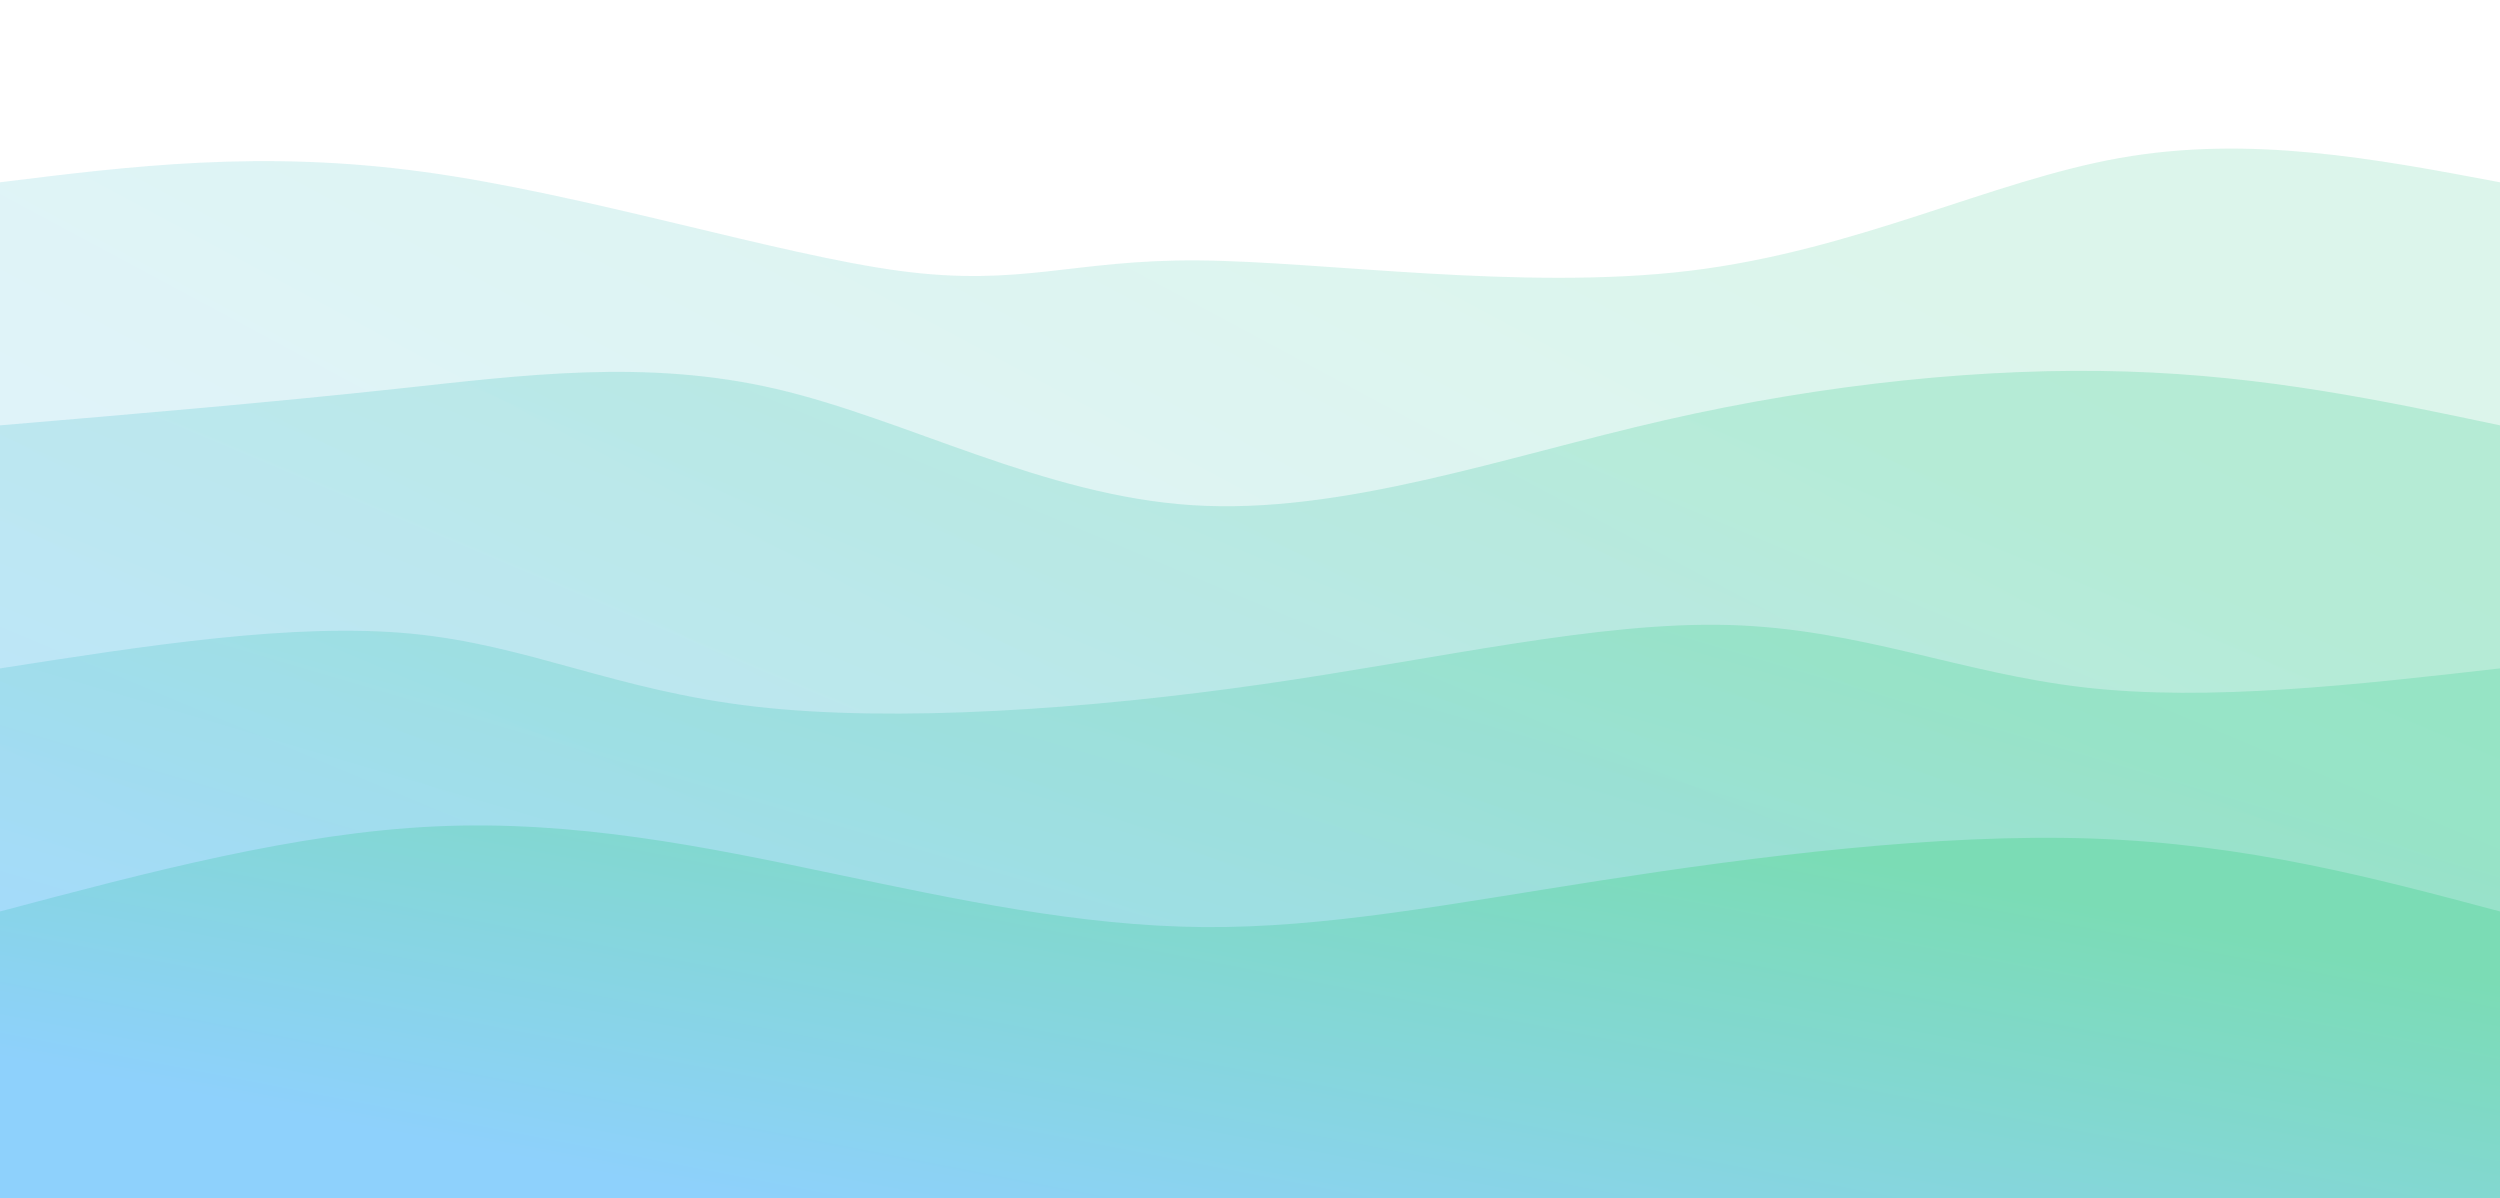
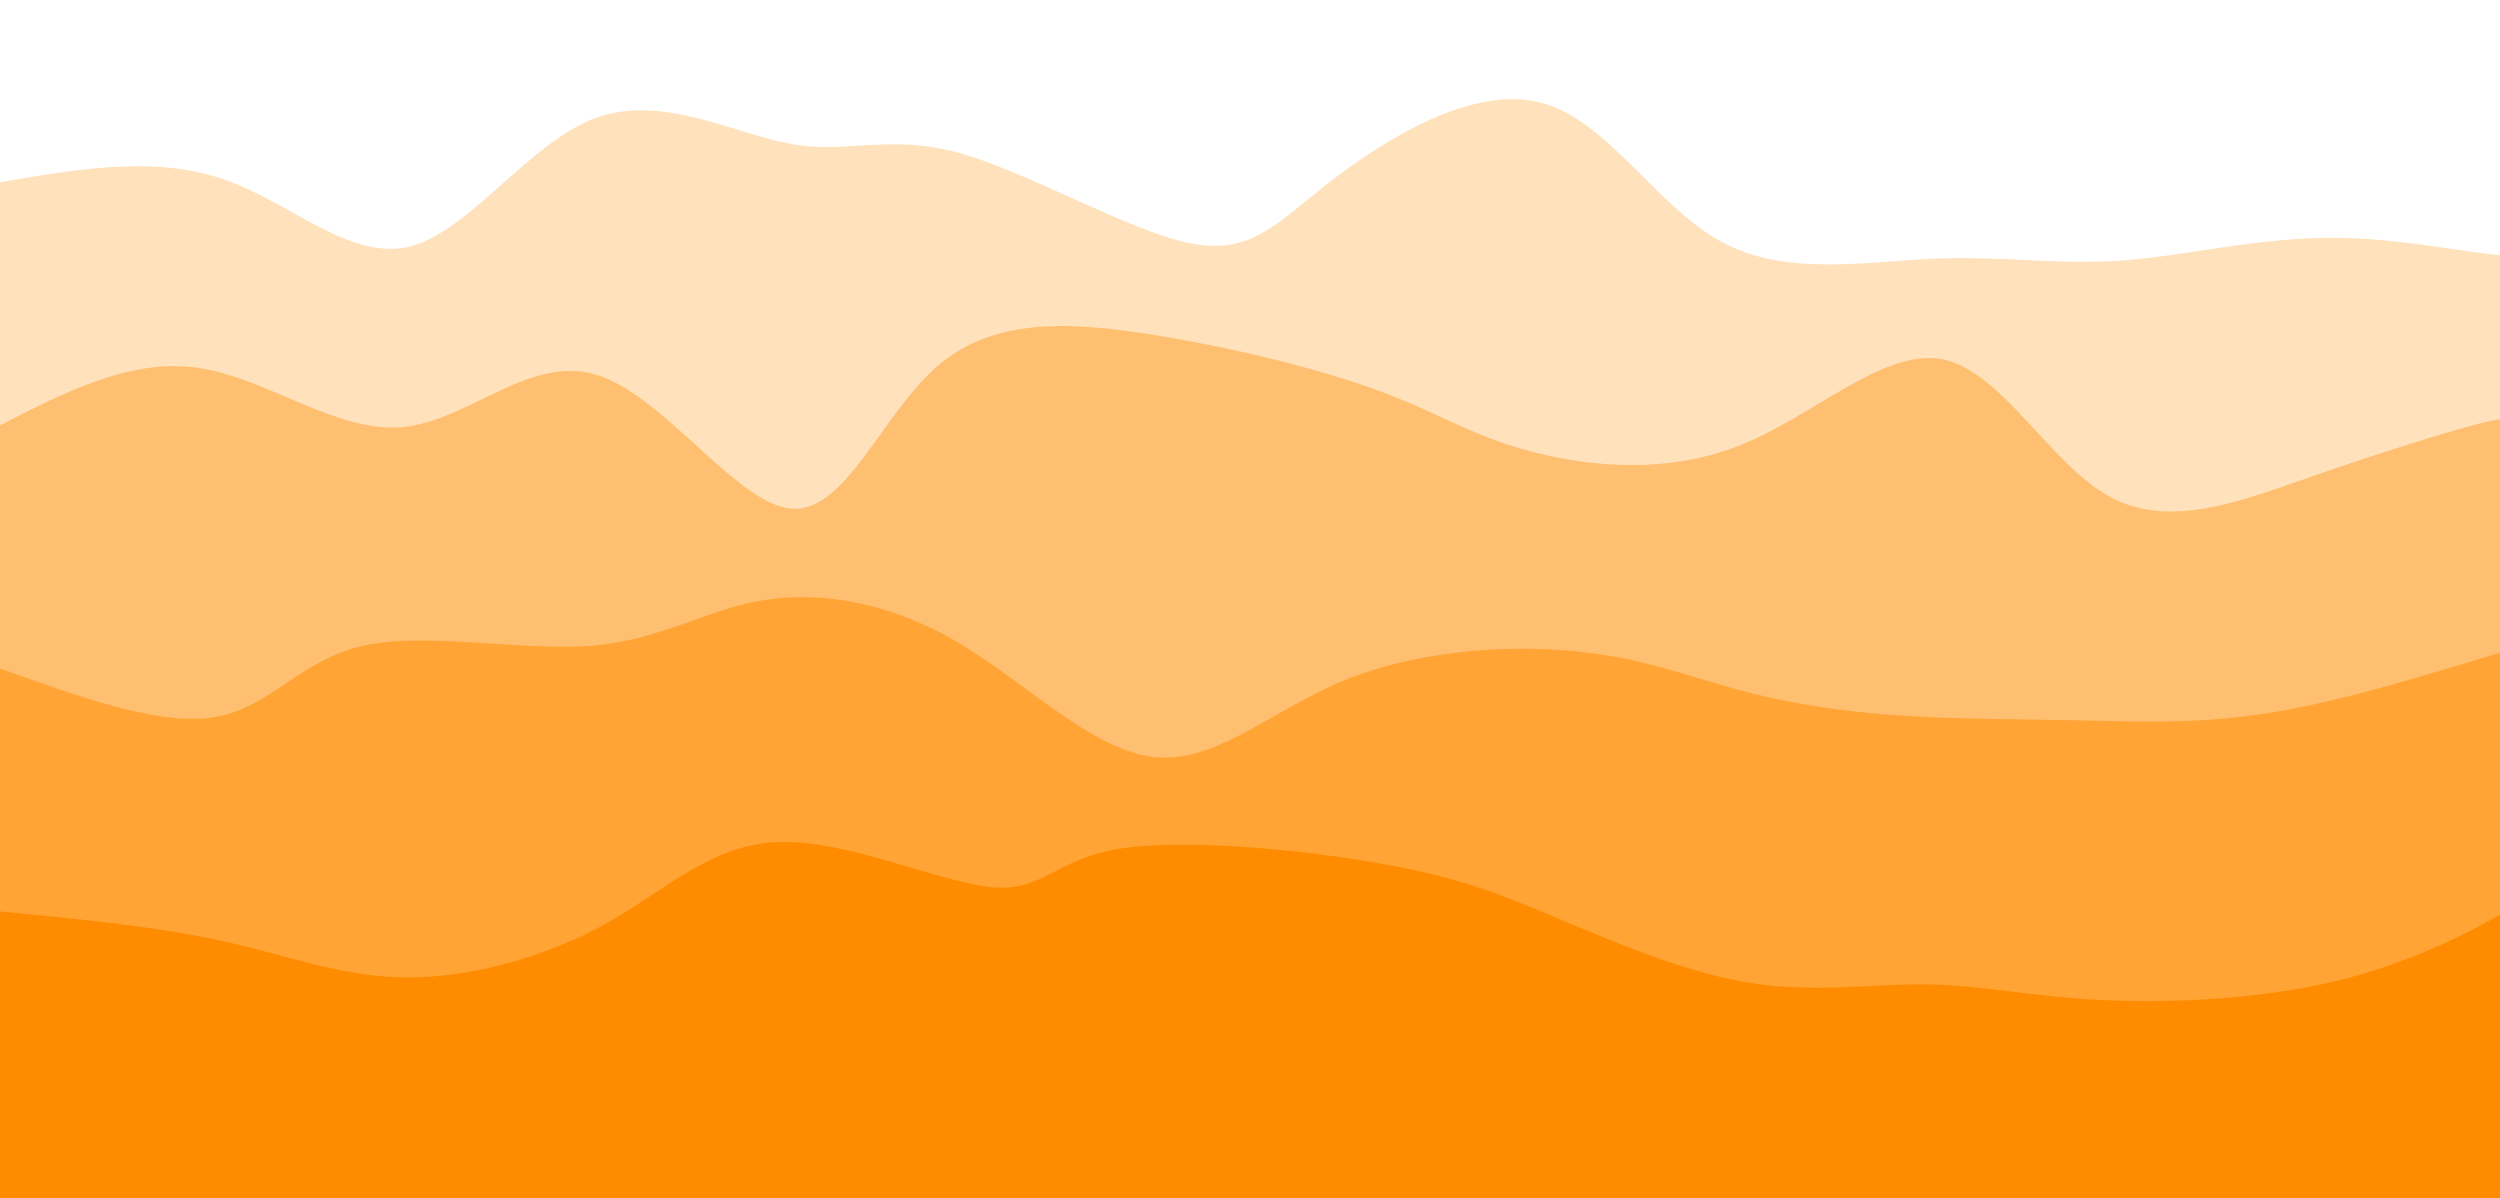
<svg xmlns="http://www.w3.org/2000/svg" width="100%" height="100%" id="svg" viewBox="0 0 1440 690" class="transition duration-300 ease-in-out delay-150">
  <style>
          .path-0{
            animation:pathAnim-0 4s;
            animation-timing-function: linear;
            animation-iteration-count: infinite;
          }
          @keyframes pathAnim-0{
            0%{
-               d: path("M 0,700 L 0,105 C 75.454,95.633 150.908,86.267 244,99 C 337.092,111.733 447.823,146.567 518,156 C 588.177,165.433 617.8,149.467 690,150 C 762.2,150.533 876.977,167.567 973,156 C 1069.023,144.433 1146.292,104.267 1221,91 C 1295.708,77.733 1367.854,91.367 1440,105 L 1440,700 L 0,700 Z");
+               d: path("M 0,700 L 0,105 C 44.337,97.348 88.673,89.696 128,103 C 167.327,116.304 201.644,150.563 236,142 C 270.356,133.437 304.751,82.053 343,68 C 381.249,53.947 423.35,77.226 456,83 C 488.65,88.774 511.848,77.042 552,88 C 592.152,98.958 649.259,132.604 685,140 C 720.741,147.396 735.115,128.54 767,104 C 798.885,79.46 848.279,49.234 887,59 C 925.721,68.766 953.768,118.523 991,139 C 1028.232,159.477 1074.648,150.675 1114,149 C 1153.352,147.325 1185.641,152.778 1223,150 C 1260.359,147.222 1302.789,136.214 1348,137 C 1393.211,137.786 1441.203,150.368 1457,147 C 1472.797,143.632 1456.398,124.316 1440,105 L 1440,700 L 0,700 Z");
            }
            25%{
-               d: path("M 0,700 L 0,105 C 56.344,100.769 112.687,96.538 205,92 C 297.313,87.462 425.595,82.615 504,77 C 582.405,71.385 610.933,65 677,81 C 743.067,97 846.672,135.385 934,153 C 1021.328,170.615 1092.379,167.462 1174,156 C 1255.621,144.538 1347.81,124.769 1440,105 L 1440,700 L 0,700 Z");
+               d: path("M 0,700 L 0,105 C 38.69,90.109 77.379,75.219 111,66 C 144.621,56.781 173.173,53.234 207,73 C 240.827,92.766 279.93,135.845 320,140 C 360.07,144.155 401.108,109.386 443,91 C 484.892,72.614 527.637,70.612 560,85 C 592.363,99.388 614.344,130.165 647,151 C 679.656,171.835 722.987,182.727 766,156 C 809.013,129.273 851.708,64.928 889,54 C 926.292,43.072 958.18,85.56 992,107 C 1025.82,128.44 1061.57,128.834 1099,134 C 1136.43,139.166 1175.538,149.106 1210,144 C 1244.462,138.894 1274.278,118.741 1321,104 C 1367.722,89.259 1431.349,79.931 1454,81 C 1476.651,82.069 1458.325,93.534 1440,105 L 1440,700 L 0,700 Z");
            }
            50%{
-               d: path("M 0,700 L 0,105 C 102.349,85.131 204.697,65.262 279,76 C 353.303,86.738 399.559,128.085 465,128 C 530.441,127.915 615.067,86.4 695,89 C 774.933,91.6 850.174,138.315 931,134 C 1011.826,129.685 1098.236,74.338 1184,61 C 1269.764,47.662 1354.882,76.331 1440,105 L 1440,700 L 0,700 Z");
+               d: path("M 0,700 L 0,105 C 37.148,105.286 74.296,105.571 108,110 C 141.704,114.429 171.963,123.001 211,122 C 250.037,120.999 297.85,110.424 337,103 C 376.15,95.576 406.637,91.302 445,78 C 483.363,64.698 529.603,42.369 563,53 C 596.397,63.631 616.95,107.222 646,109 C 675.05,110.778 712.595,70.741 754,60 C 795.405,49.259 840.668,67.812 888,73 C 935.332,78.188 984.731,70.01 1015,70 C 1045.269,69.99 1056.406,78.149 1095,99 C 1133.594,119.851 1199.644,153.393 1237,153 C 1274.356,152.607 1283.019,118.279 1317,110 C 1350.981,101.721 1410.28,119.492 1435,123 C 1459.72,126.508 1449.86,115.754 1440,105 L 1440,700 L 0,700 Z");
            }
            75%{
-               d: path("M 0,700 L 0,105 C 58.879,80.923 117.759,56.846 210,55 C 302.241,53.154 427.844,73.538 508,89 C 588.156,104.462 622.867,115 695,106 C 767.133,97 876.69,68.462 972,69 C 1067.31,69.538 1148.374,99.154 1224,110 C 1299.626,120.846 1369.813,112.923 1440,105 L 1440,700 L 0,700 Z");
+               d: path("M 0,700 L 0,105 C 34.511,113.052 69.023,121.104 103,128 C 136.977,134.896 170.42,140.636 204,121 C 237.58,101.364 271.299,56.353 314,57 C 356.701,57.647 408.386,103.953 446,124 C 483.614,144.047 507.158,137.837 541,119 C 574.842,100.163 618.982,68.699 661,59 C 703.018,49.301 742.914,61.366 781,86 C 819.086,110.634 855.362,147.839 896,141 C 936.638,134.161 981.64,83.28 1015,62 C 1048.36,40.72 1070.08,49.041 1103,55 C 1135.92,60.959 1180.04,64.556 1219,60 C 1257.96,55.444 1291.758,42.735 1337,55 C 1382.242,67.265 1438.926,104.504 1458,117 C 1477.074,129.496 1458.537,117.248 1440,105 L 1440,700 L 0,700 Z");
            }
            100%{
-               d: path("M 0,700 L 0,105 C 75.454,95.633 150.908,86.267 244,99 C 337.092,111.733 447.823,146.567 518,156 C 588.177,165.433 617.8,149.467 690,150 C 762.2,150.533 876.977,167.567 973,156 C 1069.023,144.433 1146.292,104.267 1221,91 C 1295.708,77.733 1367.854,91.367 1440,105 L 1440,700 L 0,700 Z");
+               d: path("M 0,700 L 0,105 C 44.337,97.348 88.673,89.696 128,103 C 167.327,116.304 201.644,150.563 236,142 C 270.356,133.437 304.751,82.053 343,68 C 381.249,53.947 423.35,77.226 456,83 C 488.65,88.774 511.848,77.042 552,88 C 592.152,98.958 649.259,132.604 685,140 C 720.741,147.396 735.115,128.54 767,104 C 798.885,79.46 848.279,49.234 887,59 C 925.721,68.766 953.768,118.523 991,139 C 1028.232,159.477 1074.648,150.675 1114,149 C 1153.352,147.325 1185.641,152.778 1223,150 C 1260.359,147.222 1302.789,136.214 1348,137 C 1393.211,137.786 1441.203,150.368 1457,147 C 1472.797,143.632 1456.398,124.316 1440,105 L 1440,700 L 0,700 Z");
            }
          }</style>
-   <defs>
-     <linearGradient id="gradient" x1="11%" y1="81%" x2="89%" y2="19%">
-       <stop offset="5%" stop-color="#8ed1fc" />
-       <stop offset="95%" stop-color="#7bdcb5" />
-     </linearGradient>
-   </defs>
-   <path d="M 0,700 L 0,105 C 75.454,95.633 150.908,86.267 244,99 C 337.092,111.733 447.823,146.567 518,156 C 588.177,165.433 617.8,149.467 690,150 C 762.2,150.533 876.977,167.567 973,156 C 1069.023,144.433 1146.292,104.267 1221,91 C 1295.708,77.733 1367.854,91.367 1440,105 L 1440,700 L 0,700 Z" stroke="none" stroke-width="0" fill="url(#gradient)" fill-opacity="0.265" class="transition-all duration-300 ease-in-out delay-150 path-0" />
+   <path d="M 0,700 L 0,105 C 44.337,97.348 88.673,89.696 128,103 C 167.327,116.304 201.644,150.563 236,142 C 270.356,133.437 304.751,82.053 343,68 C 381.249,53.947 423.35,77.226 456,83 C 488.65,88.774 511.848,77.042 552,88 C 592.152,98.958 649.259,132.604 685,140 C 720.741,147.396 735.115,128.54 767,104 C 798.885,79.46 848.279,49.234 887,59 C 925.721,68.766 953.768,118.523 991,139 C 1028.232,159.477 1074.648,150.675 1114,149 C 1153.352,147.325 1185.641,152.778 1223,150 C 1260.359,147.222 1302.789,136.214 1348,137 C 1393.211,137.786 1441.203,150.368 1457,147 C 1472.797,143.632 1456.398,124.316 1440,105 L 1440,700 L 0,700 Z" stroke="none" stroke-width="0" fill="#ff8c00" fill-opacity="0.265" class="transition-all duration-300 ease-in-out delay-150 path-0" />
  <style>
          .path-1{
            animation:pathAnim-1 4s;
            animation-timing-function: linear;
            animation-iteration-count: infinite;
          }
          @keyframes pathAnim-1{
            0%{
-               d: path("M 0,700 L 0,245 C 77.113,238.482 154.226,231.964 228,224 C 301.774,216.036 372.21,206.626 447,224 C 521.79,241.374 600.933,285.533 687,291 C 773.067,296.467 866.056,263.241 959,242 C 1051.944,220.759 1144.841,211.503 1225,214 C 1305.159,216.497 1372.579,230.749 1440,245 L 1440,700 L 0,700 Z");
+               d: path("M 0,700 L 0,245 C 37.973,225.499 75.946,205.997 115,212 C 154.054,218.003 194.188,249.51 232,246 C 269.812,242.49 305.302,203.962 344,216 C 382.698,228.038 424.606,290.641 456,293 C 487.394,295.359 508.275,237.474 541,210 C 573.725,182.526 618.295,185.462 665,193 C 711.705,200.538 760.547,212.676 794,225 C 827.453,237.324 845.518,249.833 878,259 C 910.482,268.167 957.382,273.991 1001,257 C 1044.618,240.009 1084.956,200.204 1119,207 C 1153.044,213.796 1180.795,267.193 1215,286 C 1249.205,304.807 1289.863,289.025 1330,275 C 1370.137,260.975 1409.753,248.707 1428,244 C 1446.247,239.293 1443.123,242.146 1440,245 L 1440,700 L 0,700 Z");
            }
            25%{
-               d: path("M 0,700 L 0,245 C 96.569,227.031 193.138,209.062 264,213 C 334.862,216.938 380.015,242.785 461,248 C 541.985,253.215 658.8,237.8 749,246 C 839.2,254.2 902.785,286.015 966,278 C 1029.215,269.985 1092.062,222.138 1171,210 C 1249.938,197.862 1344.969,221.431 1440,245 L 1440,700 L 0,700 Z");
+               d: path("M 0,700 L 0,245 C 32.918,248.283 65.836,251.565 110,259 C 154.164,266.435 209.575,278.021 241,278 C 272.425,277.979 279.865,266.35 314,256 C 348.135,245.65 408.965,236.581 452,238 C 495.035,239.419 520.276,251.328 559,253 C 597.724,254.672 649.931,246.108 682,235 C 714.069,223.892 726,210.241 757,210 C 788,209.759 838.069,222.928 877,239 C 915.931,255.072 943.724,274.048 985,275 C 1026.276,275.952 1081.035,258.879 1127,264 C 1172.965,269.121 1210.135,296.434 1236,278 C 1261.865,259.566 1276.425,195.383 1318,200 C 1359.575,204.617 1428.164,278.033 1453,297 C 1477.836,315.967 1458.918,280.483 1440,245 L 1440,700 L 0,700 Z");
            }
            50%{
-               d: path("M 0,700 L 0,245 C 63.862,227.792 127.723,210.585 196,212 C 264.277,213.415 336.969,233.454 439,238 C 541.031,242.546 672.4,231.6 760,217 C 847.6,202.4 891.431,184.146 948,192 C 1004.569,199.854 1073.877,233.815 1158,247 C 1242.123,260.185 1341.062,252.592 1440,245 L 1440,700 L 0,700 Z");
+               d: path("M 0,700 L 0,245 C 40.908,224.756 81.816,204.512 117,214 C 152.184,223.488 181.644,262.708 217,285 C 252.356,307.292 293.606,312.656 332,294 C 370.394,275.344 405.93,232.669 440,216 C 474.07,199.331 506.674,208.667 546,224 C 585.326,239.333 631.375,260.663 673,255 C 714.625,249.337 751.827,216.679 780,224 C 808.173,231.321 827.318,278.619 868,282 C 908.682,285.381 970.902,244.846 1015,224 C 1059.098,203.154 1085.073,201.997 1119,228 C 1152.927,254.003 1194.805,307.166 1225,297 C 1255.195,286.834 1273.706,213.34 1316,206 C 1358.294,198.66 1424.37,257.474 1449,275 C 1473.63,292.526 1456.815,268.763 1440,245 L 1440,700 L 0,700 Z");
            }
            75%{
-               d: path("M 0,700 L 0,245 C 72.603,250.644 145.205,256.287 237,240 C 328.795,223.713 439.782,185.495 510,197 C 580.218,208.505 609.667,269.733 686,281 C 762.333,292.267 885.551,253.572 978,248 C 1070.449,242.428 1132.128,269.979 1204,275 C 1275.872,280.021 1357.936,262.51 1440,245 L 1440,700 L 0,700 Z");
+               d: path("M 0,700 L 0,245 C 27.159,227.736 54.319,210.472 93,225 C 131.681,239.528 181.884,285.847 222,276 C 262.116,266.153 292.145,200.141 333,199 C 373.855,197.859 425.535,261.588 461,283 C 496.465,304.412 515.715,283.506 548,256 C 580.285,228.494 625.606,194.387 663,209 C 700.394,223.613 729.861,286.945 760,292 C 790.139,297.055 820.95,243.833 867,216 C 913.05,188.167 974.337,185.724 1014,198 C 1053.663,210.276 1071.7,237.27 1104,232 C 1136.3,226.73 1182.864,189.196 1218,201 C 1253.136,212.804 1276.844,273.947 1322,274 C 1367.156,274.053 1433.759,213.015 1457,198 C 1480.241,182.985 1460.121,213.992 1440,245 L 1440,700 L 0,700 Z");
            }
            100%{
-               d: path("M 0,700 L 0,245 C 77.113,238.482 154.226,231.964 228,224 C 301.774,216.036 372.21,206.626 447,224 C 521.79,241.374 600.933,285.533 687,291 C 773.067,296.467 866.056,263.241 959,242 C 1051.944,220.759 1144.841,211.503 1225,214 C 1305.159,216.497 1372.579,230.749 1440,245 L 1440,700 L 0,700 Z");
+               d: path("M 0,700 L 0,245 C 37.973,225.499 75.946,205.997 115,212 C 154.054,218.003 194.188,249.51 232,246 C 269.812,242.49 305.302,203.962 344,216 C 382.698,228.038 424.606,290.641 456,293 C 487.394,295.359 508.275,237.474 541,210 C 573.725,182.526 618.295,185.462 665,193 C 711.705,200.538 760.547,212.676 794,225 C 827.453,237.324 845.518,249.833 878,259 C 910.482,268.167 957.382,273.991 1001,257 C 1044.618,240.009 1084.956,200.204 1119,207 C 1153.044,213.796 1180.795,267.193 1215,286 C 1249.205,304.807 1289.863,289.025 1330,275 C 1370.137,260.975 1409.753,248.707 1428,244 C 1446.247,239.293 1443.123,242.146 1440,245 L 1440,700 L 0,700 Z");
            }
          }</style>
-   <defs>
-     <linearGradient id="gradient" x1="11%" y1="81%" x2="89%" y2="19%">
-       <stop offset="5%" stop-color="#8ed1fc" />
-       <stop offset="95%" stop-color="#7bdcb5" />
-     </linearGradient>
-   </defs>
-   <path d="M 0,700 L 0,245 C 77.113,238.482 154.226,231.964 228,224 C 301.774,216.036 372.21,206.626 447,224 C 521.79,241.374 600.933,285.533 687,291 C 773.067,296.467 866.056,263.241 959,242 C 1051.944,220.759 1144.841,211.503 1225,214 C 1305.159,216.497 1372.579,230.749 1440,245 L 1440,700 L 0,700 Z" stroke="none" stroke-width="0" fill="url(#gradient)" fill-opacity="0.4" class="transition-all duration-300 ease-in-out delay-150 path-1" />
+   <path d="M 0,700 L 0,245 C 37.973,225.499 75.946,205.997 115,212 C 154.054,218.003 194.188,249.51 232,246 C 269.812,242.49 305.302,203.962 344,216 C 382.698,228.038 424.606,290.641 456,293 C 487.394,295.359 508.275,237.474 541,210 C 573.725,182.526 618.295,185.462 665,193 C 711.705,200.538 760.547,212.676 794,225 C 827.453,237.324 845.518,249.833 878,259 C 910.482,268.167 957.382,273.991 1001,257 C 1044.618,240.009 1084.956,200.204 1119,207 C 1153.044,213.796 1180.795,267.193 1215,286 C 1249.205,304.807 1289.863,289.025 1330,275 C 1370.137,260.975 1409.753,248.707 1428,244 C 1446.247,239.293 1443.123,242.146 1440,245 L 1440,700 L 0,700 Z" stroke="none" stroke-width="0" fill="#ff8c00" fill-opacity="0.4" class="transition-all duration-300 ease-in-out delay-150 path-1" />
  <style>
          .path-2{
            animation:pathAnim-2 4s;
            animation-timing-function: linear;
            animation-iteration-count: infinite;
          }
          @keyframes pathAnim-2{
            0%{
-               d: path("M 0,700 L 0,385 C 84.795,371.754 169.59,358.508 237,365 C 304.41,371.492 354.436,397.723 435,407 C 515.564,416.277 626.667,408.6 728,394 C 829.333,379.4 920.897,357.877 996,360 C 1071.103,362.123 1129.744,387.892 1201,396 C 1272.256,404.108 1356.128,394.554 1440,385 L 1440,700 L 0,700 Z");
+               d: path("M 0,700 L 0,385 C 46.151,401.694 92.302,418.388 124,413 C 155.698,407.612 172.945,380.143 209,372 C 245.055,363.857 299.92,375.039 340,372 C 380.08,368.961 405.376,351.699 438,346 C 470.624,340.301 510.578,346.163 550,369 C 589.422,391.837 628.314,431.648 664,436 C 699.686,440.352 732.165,409.244 774,392 C 815.835,374.756 867.025,371.377 906,375 C 944.975,378.623 971.736,389.247 1000,397 C 1028.264,404.753 1058.032,409.636 1092,412 C 1125.968,414.364 1164.136,414.211 1201,415 C 1237.864,415.789 1273.425,417.52 1322,408 C 1370.575,398.48 1432.164,377.709 1454,372 C 1475.836,366.291 1457.918,375.646 1440,385 L 1440,700 L 0,700 Z");
            }
            25%{
-               d: path("M 0,700 L 0,385 C 70.751,351.118 141.503,317.236 222,333 C 302.497,348.764 392.741,414.174 472,428 C 551.259,441.826 619.533,404.067 707,391 C 794.467,377.933 901.126,389.559 992,388 C 1082.874,386.441 1157.964,371.697 1230,369 C 1302.036,366.303 1371.018,375.651 1440,385 L 1440,700 L 0,700 Z");
+               d: path("M 0,700 L 0,385 C 44.109,385.258 88.217,385.517 123,383 C 157.783,380.483 183.24,375.191 220,369 C 256.76,362.809 304.824,355.717 343,348 C 381.176,340.283 409.463,331.939 440,338 C 470.537,344.061 503.324,364.527 547,374 C 590.676,383.473 645.239,381.953 681,376 C 716.761,370.047 733.718,359.663 760,363 C 786.282,366.337 821.887,383.397 867,400 C 912.113,416.603 966.732,432.75 1008,412 C 1049.268,391.25 1077.185,333.603 1106,336 C 1134.815,338.397 1164.528,400.838 1204,412 C 1243.472,423.162 1292.704,383.044 1338,377 C 1383.296,370.956 1424.656,398.988 1441,406 C 1457.344,413.012 1448.672,399.006 1440,385 L 1440,700 L 0,700 Z");
            }
            50%{
-               d: path("M 0,700 L 0,385 C 63.523,411.974 127.046,438.949 198,426 C 268.954,413.051 347.338,360.179 436,335 C 524.662,309.821 623.6,312.333 722,334 C 820.4,355.667 918.262,396.487 988,398 C 1057.738,399.513 1099.354,361.718 1170,353 C 1240.646,344.282 1340.323,364.641 1440,385 L 1440,700 L 0,700 Z");
+               d: path("M 0,700 L 0,385 C 31.021,397.586 62.042,410.171 102,401 C 141.958,391.829 190.853,360.901 224,355 C 257.147,349.099 274.547,368.225 312,368 C 349.453,367.775 406.959,348.201 445,339 C 483.041,329.799 501.618,330.972 540,341 C 578.382,351.028 636.568,369.911 671,370 C 705.432,370.089 716.111,351.385 757,358 C 797.889,364.615 868.99,396.55 906,397 C 943.01,397.45 945.93,366.414 976,372 C 1006.07,377.586 1063.289,419.792 1102,432 C 1140.711,444.208 1160.912,426.417 1199,419 C 1237.088,411.583 1293.062,414.542 1337,406 C 1380.938,397.458 1412.839,377.417 1428,372 C 1443.161,366.583 1441.58,375.792 1440,385 L 1440,700 L 0,700 Z");
            }
            75%{
-               d: path("M 0,700 L 0,385 C 77.951,418.71 155.903,452.421 228,435 C 300.097,417.579 366.341,349.028 451,335 C 535.659,320.972 638.733,361.467 722,387 C 805.267,412.533 868.726,423.105 948,412 C 1027.274,400.895 1122.364,368.113 1207,360 C 1291.636,351.887 1365.818,368.444 1440,385 L 1440,700 L 0,700 Z");
+               d: path("M 0,700 L 0,385 C 25.162,416.886 50.324,448.772 90,435 C 129.676,421.228 183.867,361.798 227,351 C 270.133,340.202 302.209,378.038 333,381 C 363.791,383.962 393.299,352.052 426,357 C 458.701,361.948 494.596,403.753 540,412 C 585.404,420.247 640.316,394.935 684,376 C 727.684,357.065 760.142,344.505 793,343 C 825.858,341.495 859.118,351.045 897,354 C 934.882,356.955 977.385,353.317 1014,357 C 1050.615,360.683 1081.342,371.689 1112,372 C 1142.658,372.311 1173.249,361.929 1203,376 C 1232.751,390.071 1261.664,428.596 1308,426 C 1354.336,423.404 1418.096,379.687 1443,366 C 1467.904,352.313 1453.952,368.657 1440,385 L 1440,700 L 0,700 Z");
            }
            100%{
-               d: path("M 0,700 L 0,385 C 84.795,371.754 169.59,358.508 237,365 C 304.41,371.492 354.436,397.723 435,407 C 515.564,416.277 626.667,408.6 728,394 C 829.333,379.4 920.897,357.877 996,360 C 1071.103,362.123 1129.744,387.892 1201,396 C 1272.256,404.108 1356.128,394.554 1440,385 L 1440,700 L 0,700 Z");
+               d: path("M 0,700 L 0,385 C 46.151,401.694 92.302,418.388 124,413 C 155.698,407.612 172.945,380.143 209,372 C 245.055,363.857 299.92,375.039 340,372 C 380.08,368.961 405.376,351.699 438,346 C 470.624,340.301 510.578,346.163 550,369 C 589.422,391.837 628.314,431.648 664,436 C 699.686,440.352 732.165,409.244 774,392 C 815.835,374.756 867.025,371.377 906,375 C 944.975,378.623 971.736,389.247 1000,397 C 1028.264,404.753 1058.032,409.636 1092,412 C 1125.968,414.364 1164.136,414.211 1201,415 C 1237.864,415.789 1273.425,417.52 1322,408 C 1370.575,398.48 1432.164,377.709 1454,372 C 1475.836,366.291 1457.918,375.646 1440,385 L 1440,700 L 0,700 Z");
            }
          }</style>
-   <defs>
-     <linearGradient id="gradient" x1="11%" y1="81%" x2="89%" y2="19%">
-       <stop offset="5%" stop-color="#8ed1fc" />
-       <stop offset="95%" stop-color="#7bdcb5" />
-     </linearGradient>
-   </defs>
-   <path d="M 0,700 L 0,385 C 84.795,371.754 169.59,358.508 237,365 C 304.41,371.492 354.436,397.723 435,407 C 515.564,416.277 626.667,408.6 728,394 C 829.333,379.4 920.897,357.877 996,360 C 1071.103,362.123 1129.744,387.892 1201,396 C 1272.256,404.108 1356.128,394.554 1440,385 L 1440,700 L 0,700 Z" stroke="none" stroke-width="0" fill="url(#gradient)" fill-opacity="0.53" class="transition-all duration-300 ease-in-out delay-150 path-2" />
+   <path d="M 0,700 L 0,385 C 46.151,401.694 92.302,418.388 124,413 C 155.698,407.612 172.945,380.143 209,372 C 245.055,363.857 299.92,375.039 340,372 C 380.08,368.961 405.376,351.699 438,346 C 470.624,340.301 510.578,346.163 550,369 C 589.422,391.837 628.314,431.648 664,436 C 699.686,440.352 732.165,409.244 774,392 C 815.835,374.756 867.025,371.377 906,375 C 944.975,378.623 971.736,389.247 1000,397 C 1028.264,404.753 1058.032,409.636 1092,412 C 1125.968,414.364 1164.136,414.211 1201,415 C 1237.864,415.789 1273.425,417.52 1322,408 C 1370.575,398.48 1432.164,377.709 1454,372 C 1475.836,366.291 1457.918,375.646 1440,385 L 1440,700 L 0,700 Z" stroke="none" stroke-width="0" fill="#ff8c00" fill-opacity="0.53" class="transition-all duration-300 ease-in-out delay-150 path-2" />
  <style>
          .path-3{
            animation:pathAnim-3 4s;
            animation-timing-function: linear;
            animation-iteration-count: infinite;
          }
          @keyframes pathAnim-3{
            0%{
-               d: path("M 0,700 L 0,525 C 85.392,502.323 170.785,479.646 251,476 C 331.215,472.354 406.254,487.738 479,503 C 551.746,518.262 622.2,533.4 693,534 C 763.8,534.6 834.946,520.662 923,507 C 1011.054,493.338 1116.015,479.954 1205,483 C 1293.985,486.046 1366.992,505.523 1440,525 L 1440,700 L 0,700 Z");
+               d: path("M 0,700 L 0,525 C 45.015,529.318 90.029,533.636 128,542 C 165.971,550.364 196.898,562.773 234,563 C 271.102,563.227 314.38,551.272 349,532 C 383.62,512.728 409.584,486.139 449,485 C 488.416,483.861 541.285,508.172 571,511 C 600.715,513.828 607.277,495.172 644,489 C 680.723,482.828 747.608,489.141 793,497 C 838.392,504.859 862.29,514.266 895,528 C 927.71,541.734 969.232,559.795 1007,566 C 1044.768,572.205 1078.78,566.555 1110,567 C 1141.22,567.445 1169.647,573.985 1210,576 C 1250.353,578.015 1302.634,575.504 1346,565 C 1389.366,554.496 1423.819,535.999 1438,528 C 1452.181,520.001 1446.091,522.501 1440,525 L 1440,700 L 0,700 Z");
            }
            25%{
-               d: path("M 0,700 L 0,525 C 70.708,518.305 141.415,511.61 221,506 C 300.585,500.39 389.046,495.864 475,491 C 560.954,486.136 644.4,480.933 722,501 C 799.6,521.067 871.354,566.403 948,569 C 1024.646,571.597 1106.185,531.456 1189,517 C 1271.815,502.544 1355.908,513.772 1440,525 L 1440,700 L 0,700 Z");
+               d: path("M 0,700 L 0,525 C 44.531,512.57 89.063,500.141 127,509 C 164.937,517.859 196.281,548.007 226,538 C 255.719,527.993 283.813,477.83 320,486 C 356.187,494.17 400.466,560.674 435,573 C 469.534,585.326 494.324,543.473 534,520 C 573.676,496.527 628.237,491.432 668,484 C 707.763,476.568 732.727,466.798 767,489 C 801.273,511.202 844.855,565.375 889,574 C 933.145,582.625 977.852,545.703 1007,527 C 1036.148,508.297 1049.736,507.811 1089,500 C 1128.264,492.189 1193.205,477.051 1235,475 C 1276.795,472.949 1295.445,483.986 1334,505 C 1372.555,526.014 1431.016,557.004 1452,562 C 1472.984,566.996 1456.492,545.998 1440,525 L 1440,700 L 0,700 Z");
            }
            50%{
-               d: path("M 0,700 L 0,525 C 92.367,517.756 184.733,510.513 269,518 C 353.267,525.487 429.433,547.705 489,548 C 548.567,548.295 591.533,526.667 676,518 C 760.467,509.333 886.433,513.628 985,514 C 1083.567,514.372 1154.733,510.821 1226,512 C 1297.267,513.179 1368.633,519.09 1440,525 L 1440,700 L 0,700 Z");
+               d: path("M 0,700 L 0,525 C 44.761,544.005 89.521,563.009 129,556 C 168.479,548.991 202.675,515.968 240,496 C 277.325,476.032 317.779,469.119 348,487 C 378.221,504.881 398.21,547.556 433,567 C 467.79,586.444 517.382,582.658 561,564 C 604.618,545.342 642.262,511.812 680,511 C 717.738,510.188 755.57,542.095 784,542 C 812.43,541.905 831.458,509.806 868,502 C 904.542,494.194 958.597,510.679 1002,531 C 1045.403,551.321 1078.155,575.478 1116,568 C 1153.845,560.522 1196.783,521.408 1228,514 C 1259.217,506.592 1278.712,530.89 1317,531 C 1355.288,531.11 1412.368,507.031 1436,502 C 1459.632,496.969 1449.816,510.984 1440,525 L 1440,700 L 0,700 Z");
            }
            75%{
-               d: path("M 0,700 L 0,525 C 100.292,537.208 200.585,549.415 284,564 C 367.415,578.585 433.954,595.546 512,575 C 590.046,554.454 679.6,496.4 746,481 C 812.4,465.6 855.646,492.854 932,499 C 1008.354,505.146 1117.815,490.185 1208,491 C 1298.185,491.815 1369.092,508.408 1440,525 L 1440,700 L 0,700 Z");
+               d: path("M 0,700 L 0,525 C 30.896,529.847 61.792,534.694 100,532 C 138.208,529.306 183.728,519.069 227,507 C 270.272,494.931 311.297,481.028 342,494 C 372.703,506.972 393.083,546.817 431,537 C 468.917,527.183 524.37,467.702 567,477 C 609.63,486.298 639.436,564.376 675,567 C 710.564,569.624 751.886,496.796 789,477 C 826.114,457.204 859.022,490.442 894,508 C 928.978,525.558 966.028,527.437 1005,532 C 1043.972,536.563 1084.865,543.811 1122,549 C 1159.135,554.189 1192.51,557.319 1225,546 C 1257.49,534.681 1289.093,508.914 1326,495 C 1362.907,481.086 1405.116,479.025 1425,486 C 1444.884,492.975 1442.442,508.988 1440,525 L 1440,700 L 0,700 Z");
            }
            100%{
-               d: path("M 0,700 L 0,525 C 85.392,502.323 170.785,479.646 251,476 C 331.215,472.354 406.254,487.738 479,503 C 551.746,518.262 622.2,533.4 693,534 C 763.8,534.6 834.946,520.662 923,507 C 1011.054,493.338 1116.015,479.954 1205,483 C 1293.985,486.046 1366.992,505.523 1440,525 L 1440,700 L 0,700 Z");
+               d: path("M 0,700 L 0,525 C 45.015,529.318 90.029,533.636 128,542 C 165.971,550.364 196.898,562.773 234,563 C 271.102,563.227 314.38,551.272 349,532 C 383.62,512.728 409.584,486.139 449,485 C 488.416,483.861 541.285,508.172 571,511 C 600.715,513.828 607.277,495.172 644,489 C 680.723,482.828 747.608,489.141 793,497 C 838.392,504.859 862.29,514.266 895,528 C 927.71,541.734 969.232,559.795 1007,566 C 1044.768,572.205 1078.78,566.555 1110,567 C 1141.22,567.445 1169.647,573.985 1210,576 C 1250.353,578.015 1302.634,575.504 1346,565 C 1389.366,554.496 1423.819,535.999 1438,528 C 1452.181,520.001 1446.091,522.501 1440,525 L 1440,700 L 0,700 Z");
            }
          }</style>
-   <defs>
-     <linearGradient id="gradient" x1="11%" y1="81%" x2="89%" y2="19%">
-       <stop offset="5%" stop-color="#8ed1fc" />
-       <stop offset="95%" stop-color="#7bdcb5" />
-     </linearGradient>
-   </defs>
-   <path d="M 0,700 L 0,525 C 85.392,502.323 170.785,479.646 251,476 C 331.215,472.354 406.254,487.738 479,503 C 551.746,518.262 622.2,533.4 693,534 C 763.8,534.6 834.946,520.662 923,507 C 1011.054,493.338 1116.015,479.954 1205,483 C 1293.985,486.046 1366.992,505.523 1440,525 L 1440,700 L 0,700 Z" stroke="none" stroke-width="0" fill="url(#gradient)" fill-opacity="1" class="transition-all duration-300 ease-in-out delay-150 path-3" />
+   <path d="M 0,700 L 0,525 C 45.015,529.318 90.029,533.636 128,542 C 165.971,550.364 196.898,562.773 234,563 C 271.102,563.227 314.38,551.272 349,532 C 383.62,512.728 409.584,486.139 449,485 C 488.416,483.861 541.285,508.172 571,511 C 600.715,513.828 607.277,495.172 644,489 C 680.723,482.828 747.608,489.141 793,497 C 838.392,504.859 862.29,514.266 895,528 C 927.71,541.734 969.232,559.795 1007,566 C 1044.768,572.205 1078.78,566.555 1110,567 C 1141.22,567.445 1169.647,573.985 1210,576 C 1250.353,578.015 1302.634,575.504 1346,565 C 1389.366,554.496 1423.819,535.999 1438,528 C 1452.181,520.001 1446.091,522.501 1440,525 L 1440,700 L 0,700 Z" stroke="none" stroke-width="0" fill="#ff8c00" fill-opacity="1" class="transition-all duration-300 ease-in-out delay-150 path-3" />
</svg>
